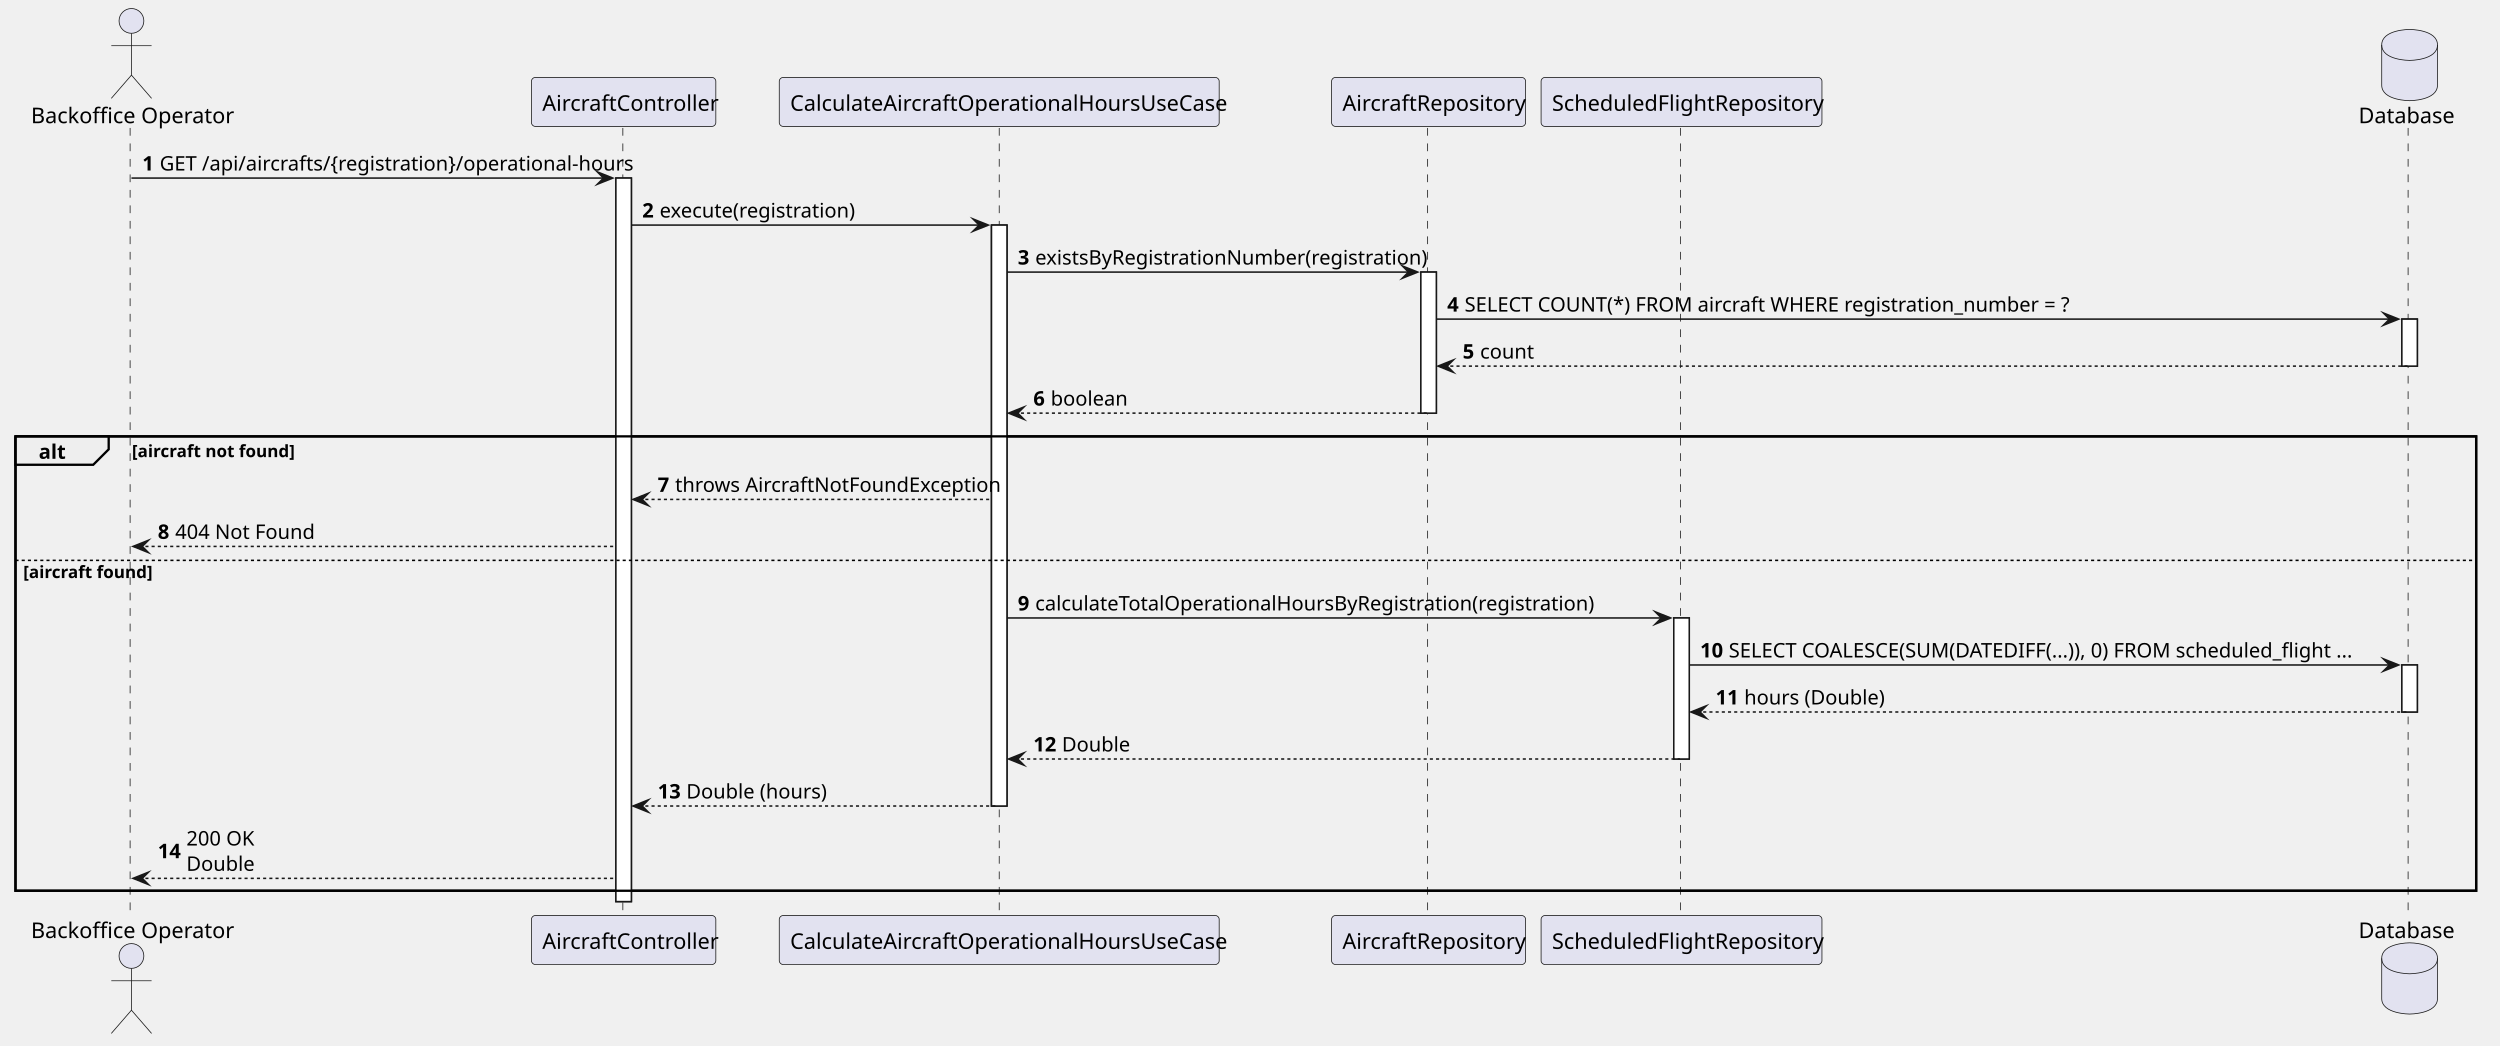
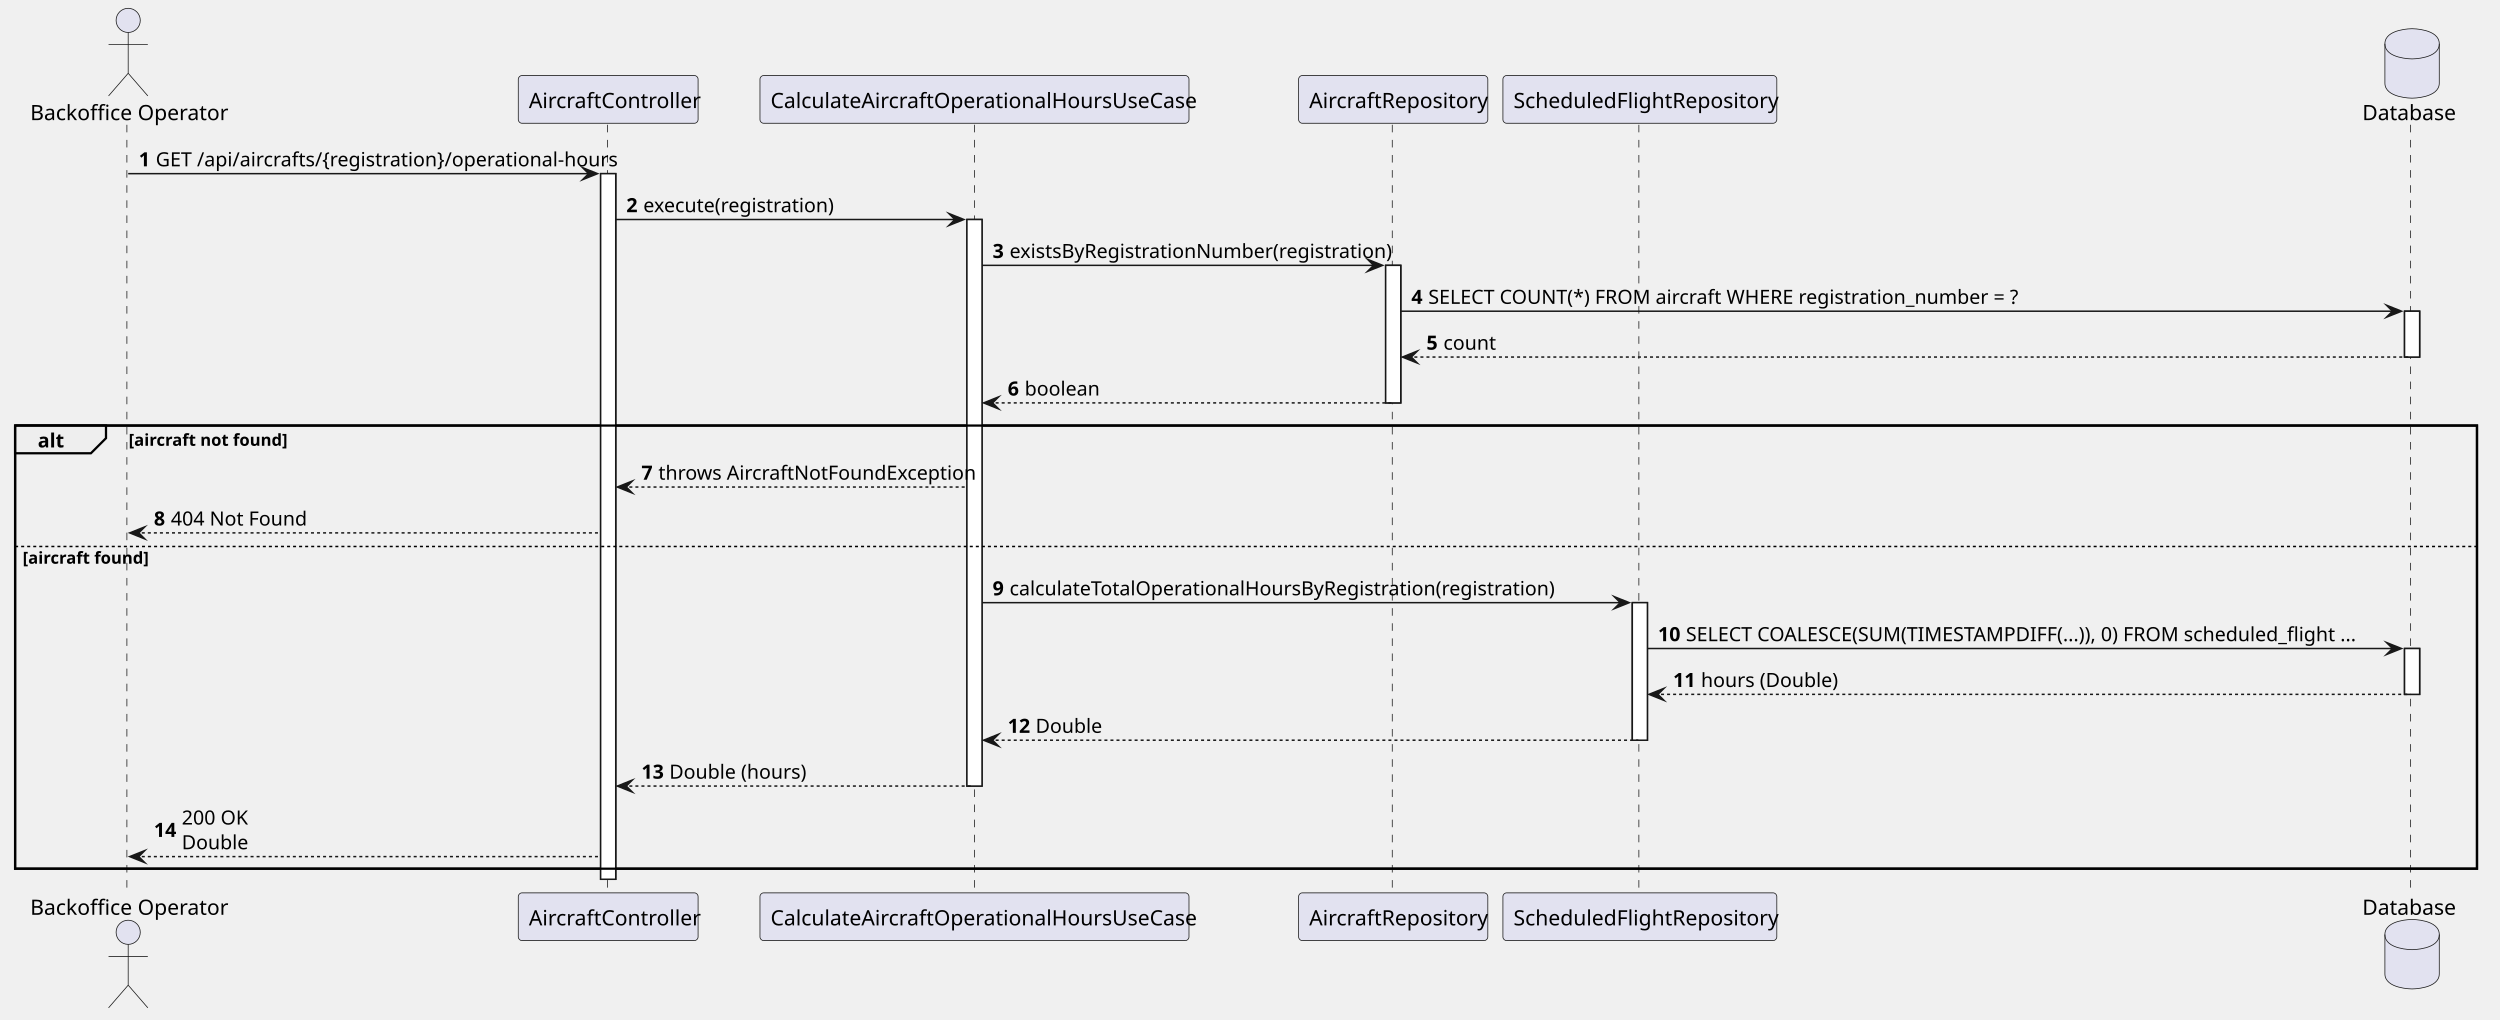
- <svg xmlns="http://www.w3.org/2000/svg" contentStyleType="text/css" data-diagram-type="SEQUENCE" height="675px" preserveAspectRatio="none" style="width:1614px;height:675px;background:#FFFFFF;" version="1.1" viewBox="0 0 1614 675" width="1614px" zoomAndPan="magnify">
+ <svg xmlns="http://www.w3.org/2000/svg" contentStyleType="text/css" data-diagram-type="SEQUENCE" height="675px" preserveAspectRatio="none" style="width:1655px;height:675px;background:#FFFFFF;" version="1.1" viewBox="0 0 1655 675" width="1655px" zoomAndPan="magnify">
  <defs />
  <g>
    <g>
      <rect fill="#FFFFFF" height="467.109" style="stroke:#181818;stroke-width:1;" width="10" x="397.62" y="114.961" />
    </g>
    <g>
      <rect fill="#FFFFFF" height="375.055" style="stroke:#181818;stroke-width:1;" width="10" x="640.103" y="145.312" />
    </g>
    <g>
      <rect fill="#FFFFFF" height="91.055" style="stroke:#181818;stroke-width:1;" width="10" x="917.304" y="175.664" />
    </g>
    <g>
      <rect fill="#FFFFFF" height="91.055" style="stroke:#181818;stroke-width:1;" width="10" x="1080.589" y="398.961" />
    </g>
    <g>
-       <rect fill="#FFFFFF" height="30.352" style="stroke:#181818;stroke-width:1;" width="10" x="1550.638" y="206.016" />
-     </g>
-     <g>
-       <rect fill="#FFFFFF" height="30.352" style="stroke:#181818;stroke-width:1;" width="10" x="1550.638" y="429.312" />
-     </g>
-     <rect fill="none" height="293.352" style="stroke:#000000;stroke-width:1.5;" width="1588.603" x="10" y="281.719" />
+       <rect fill="#FFFFFF" height="30.352" style="stroke:#181818;stroke-width:1;" width="10" x="1591.803" y="206.016" />
+     </g>
+     <g>
+       <rect fill="#FFFFFF" height="30.352" style="stroke:#181818;stroke-width:1;" width="10" x="1591.803" y="429.312" />
+     </g>
+     <rect fill="none" height="293.352" style="stroke:#000000;stroke-width:1.5;" width="1629.768" x="10" y="281.719" />
    <g class="participant-lifeline" data-entity-uid="part1" data-qualified-name="BO" data-source-line="2" id="part1-lifeline">
      <g>
        <rect fill="#000000" fill-opacity="0" height="509.461" width="8" x="80.862" y="82.609" />
        <line style="stroke:#181818;stroke-width:0.5;stroke-dasharray:5,5;" x1="84" x2="84" y1="82.609" y2="592.07" />
      </g>
    </g>
    <g class="participant-lifeline" data-entity-uid="part2" data-qualified-name="Ctrl" data-source-line="3" id="part2-lifeline">
      <g>
        <rect fill="#000000" fill-opacity="0" height="509.461" width="8" x="398.62" y="82.609" />
        <line style="stroke:#181818;stroke-width:0.5;stroke-dasharray:5,5;" x1="402.106" x2="402.106" y1="82.609" y2="592.07" />
      </g>
    </g>
    <g class="participant-lifeline" data-entity-uid="part3" data-qualified-name="UC" data-source-line="4" id="part3-lifeline">
      <g>
        <rect fill="#000000" fill-opacity="0" height="509.461" width="8" x="641.103" y="82.609" />
        <line style="stroke:#181818;stroke-width:0.5;stroke-dasharray:5,5;" x1="645.1" x2="645.1" y1="82.609" y2="592.07" />
      </g>
    </g>
    <g class="participant-lifeline" data-entity-uid="part4" data-qualified-name="Repo" data-source-line="5" id="part4-lifeline">
      <g>
        <rect fill="#000000" fill-opacity="0" height="509.461" width="8" x="918.304" y="82.609" />
        <line style="stroke:#181818;stroke-width:0.5;stroke-dasharray:5,5;" x1="921.676" x2="921.676" y1="82.609" y2="592.07" />
      </g>
    </g>
    <g class="participant-lifeline" data-entity-uid="part5" data-qualified-name="FlightRepo" data-source-line="6" id="part5-lifeline">
      <g>
        <rect fill="#000000" fill-opacity="0" height="509.461" width="8" x="1081.589" y="82.609" />
        <line style="stroke:#181818;stroke-width:0.5;stroke-dasharray:5,5;" x1="1084.931" x2="1084.931" y1="82.609" y2="592.07" />
      </g>
    </g>
    <g class="participant-lifeline" data-entity-uid="part6" data-qualified-name="DB" data-source-line="7" id="part6-lifeline">
      <g>
-         <rect fill="#000000" fill-opacity="0" height="509.461" width="8" x="1551.638" y="82.609" />
-         <line style="stroke:#181818;stroke-width:0.5;stroke-dasharray:5,5;" x1="1554.673" x2="1554.673" y1="82.609" y2="592.07" />
+         <rect fill="#000000" fill-opacity="0" height="509.461" width="8" x="1592.803" y="82.609" />
+         <line style="stroke:#181818;stroke-width:0.5;stroke-dasharray:5,5;" x1="1595.837" x2="1595.837" y1="82.609" y2="592.07" />
      </g>
    </g>
    <g class="participant participant-head" data-entity-uid="part1" data-qualified-name="BO" data-source-line="2" id="part1-head">
      <text fill="#000000" font-family="sans-serif" font-size="14" lengthAdjust="spacing" textLength="123.724" x="20" y="79.533">Backoffice Operator</text>
      <ellipse cx="84.862" cy="13.5" fill="#E2E2F0" rx="8" ry="8" style="stroke:#181818;stroke-width:0.5;" />
      <path d="M84.862,21.5 L84.862,48.5 M71.862,29.5 L97.862,29.5 M84.862,48.5 L71.862,63.5 M84.862,48.5 L97.862,63.5" fill="none" style="stroke:#181818;stroke-width:0.5;" />
    </g>
    <g class="participant participant-tail" data-entity-uid="part1" data-qualified-name="BO" data-source-line="2" id="part1-tail">
      <text fill="#000000" font-family="sans-serif" font-size="14" lengthAdjust="spacing" textLength="123.724" x="20" y="605.604">Backoffice Operator</text>
      <ellipse cx="84.862" cy="617.18" fill="#E2E2F0" rx="8" ry="8" style="stroke:#181818;stroke-width:0.5;" />
      <path d="M84.862,625.18 L84.862,652.18 M71.862,633.18 L97.862,633.18 M84.862,652.18 L71.862,667.18 M84.862,652.18 L97.862,667.18" fill="none" style="stroke:#181818;stroke-width:0.5;" />
    </g>
    <g class="participant participant-head" data-entity-uid="part2" data-qualified-name="Ctrl" data-source-line="3" id="part2-head">
      <rect fill="#E2E2F0" height="31.609" rx="2.5" ry="2.5" style="stroke:#181818;stroke-width:0.5;" width="119.027" x="343.106" y="50" />
      <text fill="#000000" font-family="sans-serif" font-size="14" lengthAdjust="spacing" textLength="105.027" x="350.106" y="71.533">AircraftController</text>
    </g>
    <g class="participant participant-tail" data-entity-uid="part2" data-qualified-name="Ctrl" data-source-line="3" id="part2-tail">
      <rect fill="#E2E2F0" height="31.609" rx="2.5" ry="2.5" style="stroke:#181818;stroke-width:0.5;" width="119.027" x="343.106" y="591.07" />
      <text fill="#000000" font-family="sans-serif" font-size="14" lengthAdjust="spacing" textLength="105.027" x="350.106" y="612.604">AircraftController</text>
    </g>
    <g class="participant participant-head" data-entity-uid="part3" data-qualified-name="UC" data-source-line="4" id="part3-head">
      <rect fill="#E2E2F0" height="31.609" rx="2.5" ry="2.5" style="stroke:#181818;stroke-width:0.5;" width="284.006" x="503.1" y="50" />
      <text fill="#000000" font-family="sans-serif" font-size="14" lengthAdjust="spacing" textLength="270.006" x="510.1" y="71.533">CalculateAircraftOperationalHoursUseCase</text>
    </g>
    <g class="participant participant-tail" data-entity-uid="part3" data-qualified-name="UC" data-source-line="4" id="part3-tail">
      <rect fill="#E2E2F0" height="31.609" rx="2.5" ry="2.5" style="stroke:#181818;stroke-width:0.5;" width="284.006" x="503.1" y="591.07" />
      <text fill="#000000" font-family="sans-serif" font-size="14" lengthAdjust="spacing" textLength="270.006" x="510.1" y="612.604">CalculateAircraftOperationalHoursUseCase</text>
    </g>
    <g class="participant participant-head" data-entity-uid="part4" data-qualified-name="Repo" data-source-line="5" id="part4-head">
      <rect fill="#E2E2F0" height="31.609" rx="2.5" ry="2.5" style="stroke:#181818;stroke-width:0.5;" width="125.255" x="859.676" y="50" />
      <text fill="#000000" font-family="sans-serif" font-size="14" lengthAdjust="spacing" textLength="111.255" x="866.676" y="71.533">AircraftRepository</text>
    </g>
    <g class="participant participant-tail" data-entity-uid="part4" data-qualified-name="Repo" data-source-line="5" id="part4-tail">
      <rect fill="#E2E2F0" height="31.609" rx="2.5" ry="2.5" style="stroke:#181818;stroke-width:0.5;" width="125.255" x="859.676" y="591.07" />
      <text fill="#000000" font-family="sans-serif" font-size="14" lengthAdjust="spacing" textLength="111.255" x="866.676" y="612.604">AircraftRepository</text>
    </g>
    <g class="participant participant-head" data-entity-uid="part5" data-qualified-name="FlightRepo" data-source-line="6" id="part5-head">
      <rect fill="#E2E2F0" height="31.609" rx="2.5" ry="2.5" style="stroke:#181818;stroke-width:0.5;" width="181.316" x="994.931" y="50" />
      <text fill="#000000" font-family="sans-serif" font-size="14" lengthAdjust="spacing" textLength="167.316" x="1001.931" y="71.533">ScheduledFlightRepository</text>
    </g>
    <g class="participant participant-tail" data-entity-uid="part5" data-qualified-name="FlightRepo" data-source-line="6" id="part5-tail">
      <rect fill="#E2E2F0" height="31.609" rx="2.5" ry="2.5" style="stroke:#181818;stroke-width:0.5;" width="181.316" x="994.931" y="591.07" />
      <text fill="#000000" font-family="sans-serif" font-size="14" lengthAdjust="spacing" textLength="167.316" x="1001.931" y="612.604">ScheduledFlightRepository</text>
    </g>
    <g class="participant participant-head" data-entity-uid="part6" data-qualified-name="DB" data-source-line="7" id="part6-head">
-       <text fill="#000000" font-family="sans-serif" font-size="14" lengthAdjust="spacing" textLength="59.931" x="1522.673" y="79.533">Database</text>
-       <path d="M1537.638,29 C1537.638,19 1555.638,19 1555.638,19 C1555.638,19 1573.638,19 1573.638,29 L1573.638,55 C1573.638,65 1555.638,65 1555.638,65 C1555.638,65 1537.638,65 1537.638,55 L1537.638,29" fill="#E2E2F0" style="stroke:#181818;stroke-width:0.5;" />
-       <path d="M1537.638,29 C1537.638,39 1555.638,39 1555.638,39 C1555.638,39 1573.638,39 1573.638,29" fill="none" style="stroke:#181818;stroke-width:0.5;" />
+       <text fill="#000000" font-family="sans-serif" font-size="14" lengthAdjust="spacing" textLength="59.931" x="1563.837" y="79.533">Database</text>
+       <path d="M1578.803,29 C1578.803,19 1596.803,19 1596.803,19 C1596.803,19 1614.803,19 1614.803,29 L1614.803,55 C1614.803,65 1596.803,65 1596.803,65 C1596.803,65 1578.803,65 1578.803,55 L1578.803,29" fill="#E2E2F0" style="stroke:#181818;stroke-width:0.5;" />
+       <path d="M1578.803,29 C1578.803,39 1596.803,39 1596.803,39 C1596.803,39 1614.803,39 1614.803,29" fill="none" style="stroke:#181818;stroke-width:0.5;" />
    </g>
    <g class="participant participant-tail" data-entity-uid="part6" data-qualified-name="DB" data-source-line="7" id="part6-tail">
-       <text fill="#000000" font-family="sans-serif" font-size="14" lengthAdjust="spacing" textLength="59.931" x="1522.673" y="605.604">Database</text>
-       <path d="M1537.638,618.68 C1537.638,608.68 1555.638,608.68 1555.638,608.68 C1555.638,608.68 1573.638,608.68 1573.638,618.68 L1573.638,644.68 C1573.638,654.68 1555.638,654.68 1555.638,654.68 C1555.638,654.68 1537.638,654.68 1537.638,644.68 L1537.638,618.68" fill="#E2E2F0" style="stroke:#181818;stroke-width:0.5;" />
-       <path d="M1537.638,618.68 C1537.638,628.68 1555.638,628.68 1555.638,628.68 C1555.638,628.68 1573.638,628.68 1573.638,618.68" fill="none" style="stroke:#181818;stroke-width:0.5;" />
+       <text fill="#000000" font-family="sans-serif" font-size="14" lengthAdjust="spacing" textLength="59.931" x="1563.837" y="605.604">Database</text>
+       <path d="M1578.803,618.68 C1578.803,608.68 1596.803,608.68 1596.803,608.68 C1596.803,608.68 1614.803,608.68 1614.803,618.68 L1614.803,644.68 C1614.803,654.68 1596.803,654.68 1596.803,654.68 C1596.803,654.68 1578.803,654.68 1578.803,644.68 L1578.803,618.68" fill="#E2E2F0" style="stroke:#181818;stroke-width:0.5;" />
+       <path d="M1578.803,618.68 C1578.803,628.68 1596.803,628.68 1596.803,628.68 C1596.803,628.68 1614.803,628.68 1614.803,618.68" fill="none" style="stroke:#181818;stroke-width:0.5;" />
    </g>
    <g>
      <rect fill="#FFFFFF" height="467.109" style="stroke:#181818;stroke-width:1;" width="10" x="397.62" y="114.961" />
    </g>
    <g>
      <rect fill="#FFFFFF" height="375.055" style="stroke:#181818;stroke-width:1;" width="10" x="640.103" y="145.312" />
    </g>
    <g>
      <rect fill="#FFFFFF" height="91.055" style="stroke:#181818;stroke-width:1;" width="10" x="917.304" y="175.664" />
    </g>
    <g>
      <rect fill="#FFFFFF" height="91.055" style="stroke:#181818;stroke-width:1;" width="10" x="1080.589" y="398.961" />
    </g>
    <g>
-       <rect fill="#FFFFFF" height="30.352" style="stroke:#181818;stroke-width:1;" width="10" x="1550.638" y="206.016" />
-     </g>
-     <g>
-       <rect fill="#FFFFFF" height="30.352" style="stroke:#181818;stroke-width:1;" width="10" x="1550.638" y="429.312" />
+       <rect fill="#FFFFFF" height="30.352" style="stroke:#181818;stroke-width:1;" width="10" x="1591.803" y="206.016" />
+     </g>
+     <g>
+       <rect fill="#FFFFFF" height="30.352" style="stroke:#181818;stroke-width:1;" width="10" x="1591.803" y="429.312" />
    </g>
    <g class="message" data-entity-1="part1" data-entity-2="part2" data-source-line="9" id="msg1">
      <polygon fill="#181818" points="385.62,110.961,395.62,114.961,385.62,118.961,389.62,114.961" style="stroke:#181818;stroke-width:1;stroke-linejoin:miter;stroke-miterlimit:10;" />
      <line style="stroke:#181818;stroke-width:1;" x1="84.862" x2="391.62" y1="114.961" y2="114.961" />
      <text fill="#000000" font-family="sans-serif" font-size="13" font-weight="700" lengthAdjust="spacing" textLength="7.23" x="91.862" y="110.105">1</text>
      <text fill="#000000" font-family="sans-serif" font-size="13" lengthAdjust="spacing" textLength="282.528" x="103.092" y="110.105">GET /api/aircrafts/{registration}/operational-hours</text>
    </g>
    <g class="message" data-entity-1="part2" data-entity-2="part3" data-source-line="12" id="msg2">
      <polygon fill="#181818" points="628.103,141.312,638.103,145.312,628.103,149.312,632.103,145.312" style="stroke:#181818;stroke-width:1;stroke-linejoin:miter;stroke-miterlimit:10;" />
      <line style="stroke:#181818;stroke-width:1;" x1="407.62" x2="634.103" y1="145.312" y2="145.312" />
      <text fill="#000000" font-family="sans-serif" font-size="13" font-weight="700" lengthAdjust="spacing" textLength="7.23" x="414.62" y="140.456">2</text>
      <text fill="#000000" font-family="sans-serif" font-size="13" lengthAdjust="spacing" textLength="118.498" x="425.85" y="140.456">execute(registration)</text>
    </g>
    <g class="message" data-entity-1="part3" data-entity-2="part4" data-source-line="15" id="msg3">
      <polygon fill="#181818" points="905.304,171.664,915.304,175.664,905.304,179.664,909.304,175.664" style="stroke:#181818;stroke-width:1;stroke-linejoin:miter;stroke-miterlimit:10;" />
      <line style="stroke:#181818;stroke-width:1;" x1="650.103" x2="911.304" y1="175.664" y2="175.664" />
      <text fill="#000000" font-family="sans-serif" font-size="13" font-weight="700" lengthAdjust="spacing" textLength="7.23" x="657.103" y="170.808">3</text>
      <text fill="#000000" font-family="sans-serif" font-size="13" lengthAdjust="spacing" textLength="236.971" x="668.333" y="170.808">existsByRegistrationNumber(registration)</text>
    </g>
    <g class="message" data-entity-1="part4" data-entity-2="part6" data-source-line="17" id="msg4">
-       <polygon fill="#181818" points="1538.638,202.016,1548.638,206.016,1538.638,210.016,1542.638,206.016" style="stroke:#181818;stroke-width:1;stroke-linejoin:miter;stroke-miterlimit:10;" />
-       <line style="stroke:#181818;stroke-width:1;" x1="927.304" x2="1544.638" y1="206.016" y2="206.016" />
+       <polygon fill="#181818" points="1579.803,202.016,1589.803,206.016,1579.803,210.016,1583.803,206.016" style="stroke:#181818;stroke-width:1;stroke-linejoin:miter;stroke-miterlimit:10;" />
+       <line style="stroke:#181818;stroke-width:1;" x1="927.304" x2="1585.803" y1="206.016" y2="206.016" />
      <text fill="#000000" font-family="sans-serif" font-size="13" font-weight="700" lengthAdjust="spacing" textLength="7.23" x="934.304" y="201.159">4</text>
      <text fill="#000000" font-family="sans-serif" font-size="13" lengthAdjust="spacing" textLength="392.615" x="945.534" y="201.159">SELECT COUNT(*) FROM aircraft WHERE registration_number = ?</text>
    </g>
    <g class="message" data-entity-1="part6" data-entity-2="part4" data-source-line="19" id="msg5">
      <polygon fill="#181818" points="938.304,232.367,928.304,236.367,938.304,240.367,934.304,236.367" style="stroke:#181818;stroke-width:1;stroke-linejoin:miter;stroke-miterlimit:10;" />
-       <line style="stroke:#181818;stroke-width:1;stroke-dasharray:2,2;" x1="932.304" x2="1554.638" y1="236.367" y2="236.367" />
+       <line style="stroke:#181818;stroke-width:1;stroke-dasharray:2,2;" x1="932.304" x2="1595.803" y1="236.367" y2="236.367" />
      <text fill="#000000" font-family="sans-serif" font-size="13" font-weight="700" lengthAdjust="spacing" textLength="7.23" x="944.304" y="231.511">5</text>
      <text fill="#000000" font-family="sans-serif" font-size="13" lengthAdjust="spacing" textLength="31.802" x="955.534" y="231.511">count</text>
    </g>
    <g class="message" data-entity-1="part4" data-entity-2="part3" data-source-line="21" id="msg6">
      <polygon fill="#181818" points="661.103,262.719,651.103,266.719,661.103,270.719,657.103,266.719" style="stroke:#181818;stroke-width:1;stroke-linejoin:miter;stroke-miterlimit:10;" />
      <line style="stroke:#181818;stroke-width:1;stroke-dasharray:2,2;" x1="655.103" x2="921.304" y1="266.719" y2="266.719" />
      <text fill="#000000" font-family="sans-serif" font-size="13" font-weight="700" lengthAdjust="spacing" textLength="7.23" x="667.103" y="261.862">6</text>
      <text fill="#000000" font-family="sans-serif" font-size="13" lengthAdjust="spacing" textLength="46.268" x="678.333" y="261.862">boolean</text>
    </g>
    <path d="M10,281.719 L70.171,281.719 L70.171,290.07 L60.171,300.07 L10,300.07 L10,281.719" fill="#EEEEEE" style="stroke:#000000;stroke-width:1.5;" />
-     <rect fill="none" height="293.352" style="stroke:#000000;stroke-width:1.5;" width="1588.603" x="10" y="281.719" />
+     <rect fill="none" height="293.352" style="stroke:#000000;stroke-width:1.5;" width="1629.768" x="10" y="281.719" />
    <text fill="#000000" font-family="sans-serif" font-size="13" font-weight="700" lengthAdjust="spacing" textLength="15.171" x="25" y="296.214">alt</text>
    <text fill="#000000" font-family="sans-serif" font-size="11" font-weight="700" lengthAdjust="spacing" textLength="98.377" x="85.171" y="295.138">[aircraft not found]</text>
    <g class="message" data-entity-1="part3" data-entity-2="part2" data-source-line="25" id="msg7">
      <polygon fill="#181818" points="418.62,318.422,408.62,322.422,418.62,326.422,414.62,322.422" style="stroke:#181818;stroke-width:1;stroke-linejoin:miter;stroke-miterlimit:10;" />
      <line style="stroke:#181818;stroke-width:1;stroke-dasharray:2,2;" x1="412.62" x2="639.103" y1="322.422" y2="322.422" />
      <text fill="#000000" font-family="sans-serif" font-size="13" font-weight="700" lengthAdjust="spacing" textLength="7.23" x="424.62" y="317.565">7</text>
      <text fill="#000000" font-family="sans-serif" font-size="13" lengthAdjust="spacing" textLength="197.253" x="435.85" y="317.565">throws AircraftNotFoundException</text>
    </g>
    <g class="message" data-entity-1="part2" data-entity-2="part1" data-source-line="26" id="msg8">
      <polygon fill="#181818" points="95.862,348.773,85.862,352.773,95.862,356.773,91.862,352.773" style="stroke:#181818;stroke-width:1;stroke-linejoin:miter;stroke-miterlimit:10;" />
      <line style="stroke:#181818;stroke-width:1;stroke-dasharray:2,2;" x1="89.862" x2="396.62" y1="352.773" y2="352.773" />
      <text fill="#000000" font-family="sans-serif" font-size="13" font-weight="700" lengthAdjust="spacing" textLength="7.23" x="101.862" y="347.917">8</text>
      <text fill="#000000" font-family="sans-serif" font-size="13" lengthAdjust="spacing" textLength="86.004" x="113.092" y="347.917">404 Not Found</text>
    </g>
-     <line style="stroke:#000000;stroke-width:1;stroke-dasharray:2,2;" x1="10" x2="1598.603" y1="361.773" y2="361.773" />
+     <line style="stroke:#000000;stroke-width:1;stroke-dasharray:2,2;" x1="10" x2="1639.768" y1="361.773" y2="361.773" />
    <text fill="#000000" font-family="sans-serif" font-size="11" font-weight="700" lengthAdjust="spacing" textLength="78.219" x="15" y="373.192">[aircraft found]</text>
    <g class="message" data-entity-1="part3" data-entity-2="part5" data-source-line="28" id="msg9">
      <polygon fill="#181818" points="1068.589,394.961,1078.589,398.961,1068.589,402.961,1072.589,398.961" style="stroke:#181818;stroke-width:1;stroke-linejoin:miter;stroke-miterlimit:10;" />
      <line style="stroke:#181818;stroke-width:1;" x1="650.103" x2="1074.589" y1="398.961" y2="398.961" />
      <text fill="#000000" font-family="sans-serif" font-size="13" font-weight="700" lengthAdjust="spacing" textLength="7.23" x="657.103" y="394.104">9</text>
      <text fill="#000000" font-family="sans-serif" font-size="13" lengthAdjust="spacing" textLength="339.6" x="668.333" y="394.104">calculateTotalOperationalHoursByRegistration(registration)</text>
    </g>
    <g class="message" data-entity-1="part5" data-entity-2="part6" data-source-line="30" id="msg10">
-       <polygon fill="#181818" points="1538.638,425.312,1548.638,429.312,1538.638,433.312,1542.638,429.312" style="stroke:#181818;stroke-width:1;stroke-linejoin:miter;stroke-miterlimit:10;" />
-       <line style="stroke:#181818;stroke-width:1;" x1="1090.589" x2="1544.638" y1="429.312" y2="429.312" />
+       <polygon fill="#181818" points="1579.803,425.312,1589.803,429.312,1579.803,433.312,1583.803,429.312" style="stroke:#181818;stroke-width:1;stroke-linejoin:miter;stroke-miterlimit:10;" />
+       <line style="stroke:#181818;stroke-width:1;" x1="1090.589" x2="1585.803" y1="429.312" y2="429.312" />
      <text fill="#000000" font-family="sans-serif" font-size="13" font-weight="700" lengthAdjust="spacing" textLength="14.46" x="1097.589" y="424.456">10</text>
-       <text fill="#000000" font-family="sans-serif" font-size="13" lengthAdjust="spacing" textLength="422.589" x="1116.049" y="424.456">SELECT COALESCE(SUM(DATEDIFF(...)), 0) FROM scheduled_flight ...</text>
+       <text fill="#000000" font-family="sans-serif" font-size="13" lengthAdjust="spacing" textLength="463.753" x="1116.049" y="424.456">SELECT COALESCE(SUM(TIMESTAMPDIFF(...)), 0) FROM scheduled_flight ...</text>
    </g>
    <g class="message" data-entity-1="part6" data-entity-2="part5" data-source-line="32" id="msg11">
      <polygon fill="#181818" points="1101.589,455.664,1091.589,459.664,1101.589,463.664,1097.589,459.664" style="stroke:#181818;stroke-width:1;stroke-linejoin:miter;stroke-miterlimit:10;" />
-       <line style="stroke:#181818;stroke-width:1;stroke-dasharray:2,2;" x1="1095.589" x2="1554.638" y1="459.664" y2="459.664" />
+       <line style="stroke:#181818;stroke-width:1;stroke-dasharray:2,2;" x1="1095.589" x2="1595.803" y1="459.664" y2="459.664" />
      <text fill="#000000" font-family="sans-serif" font-size="13" font-weight="700" lengthAdjust="spacing" textLength="14.46" x="1107.589" y="454.808">11</text>
      <text fill="#000000" font-family="sans-serif" font-size="13" lengthAdjust="spacing" textLength="85.985" x="1126.049" y="454.808">hours (Double)</text>
    </g>
    <g class="message" data-entity-1="part5" data-entity-2="part3" data-source-line="34" id="msg12">
      <polygon fill="#181818" points="661.103,486.016,651.103,490.016,661.103,494.016,657.103,490.016" style="stroke:#181818;stroke-width:1;stroke-linejoin:miter;stroke-miterlimit:10;" />
      <line style="stroke:#181818;stroke-width:1;stroke-dasharray:2,2;" x1="655.103" x2="1084.589" y1="490.016" y2="490.016" />
      <text fill="#000000" font-family="sans-serif" font-size="13" font-weight="700" lengthAdjust="spacing" textLength="14.46" x="667.103" y="485.159">12</text>
      <text fill="#000000" font-family="sans-serif" font-size="13" lengthAdjust="spacing" textLength="41.196" x="685.563" y="485.159">Double</text>
    </g>
    <g class="message" data-entity-1="part3" data-entity-2="part2" data-source-line="37" id="msg13">
      <polygon fill="#181818" points="418.62,516.367,408.62,520.367,418.62,524.367,414.62,520.367" style="stroke:#181818;stroke-width:1;stroke-linejoin:miter;stroke-miterlimit:10;" />
      <line style="stroke:#181818;stroke-width:1;stroke-dasharray:2,2;" x1="412.62" x2="644.103" y1="520.367" y2="520.367" />
      <text fill="#000000" font-family="sans-serif" font-size="13" font-weight="700" lengthAdjust="spacing" textLength="14.46" x="424.62" y="515.511">13</text>
      <text fill="#000000" font-family="sans-serif" font-size="13" lengthAdjust="spacing" textLength="85.985" x="443.08" y="515.511">Double (hours)</text>
    </g>
    <g class="message" data-entity-1="part2" data-entity-2="part1" data-source-line="39" id="msg14">
      <polygon fill="#181818" points="95.862,563.07,85.862,567.07,95.862,571.07,91.862,567.07" style="stroke:#181818;stroke-width:1;stroke-linejoin:miter;stroke-miterlimit:10;" />
      <line style="stroke:#181818;stroke-width:1;stroke-dasharray:2,2;" x1="89.862" x2="396.62" y1="567.07" y2="567.07" />
      <text fill="#000000" font-family="sans-serif" font-size="13" font-weight="700" lengthAdjust="spacing" textLength="14.46" x="101.862" y="554.038">14</text>
      <text fill="#000000" font-family="sans-serif" font-size="13" lengthAdjust="spacing" textLength="44.084" x="120.322" y="545.862">200 OK</text>
      <text fill="#000000" font-family="sans-serif" font-size="13" lengthAdjust="spacing" textLength="41.196" x="120.322" y="562.214">Double</text>
    </g>
  </g>
</svg>
